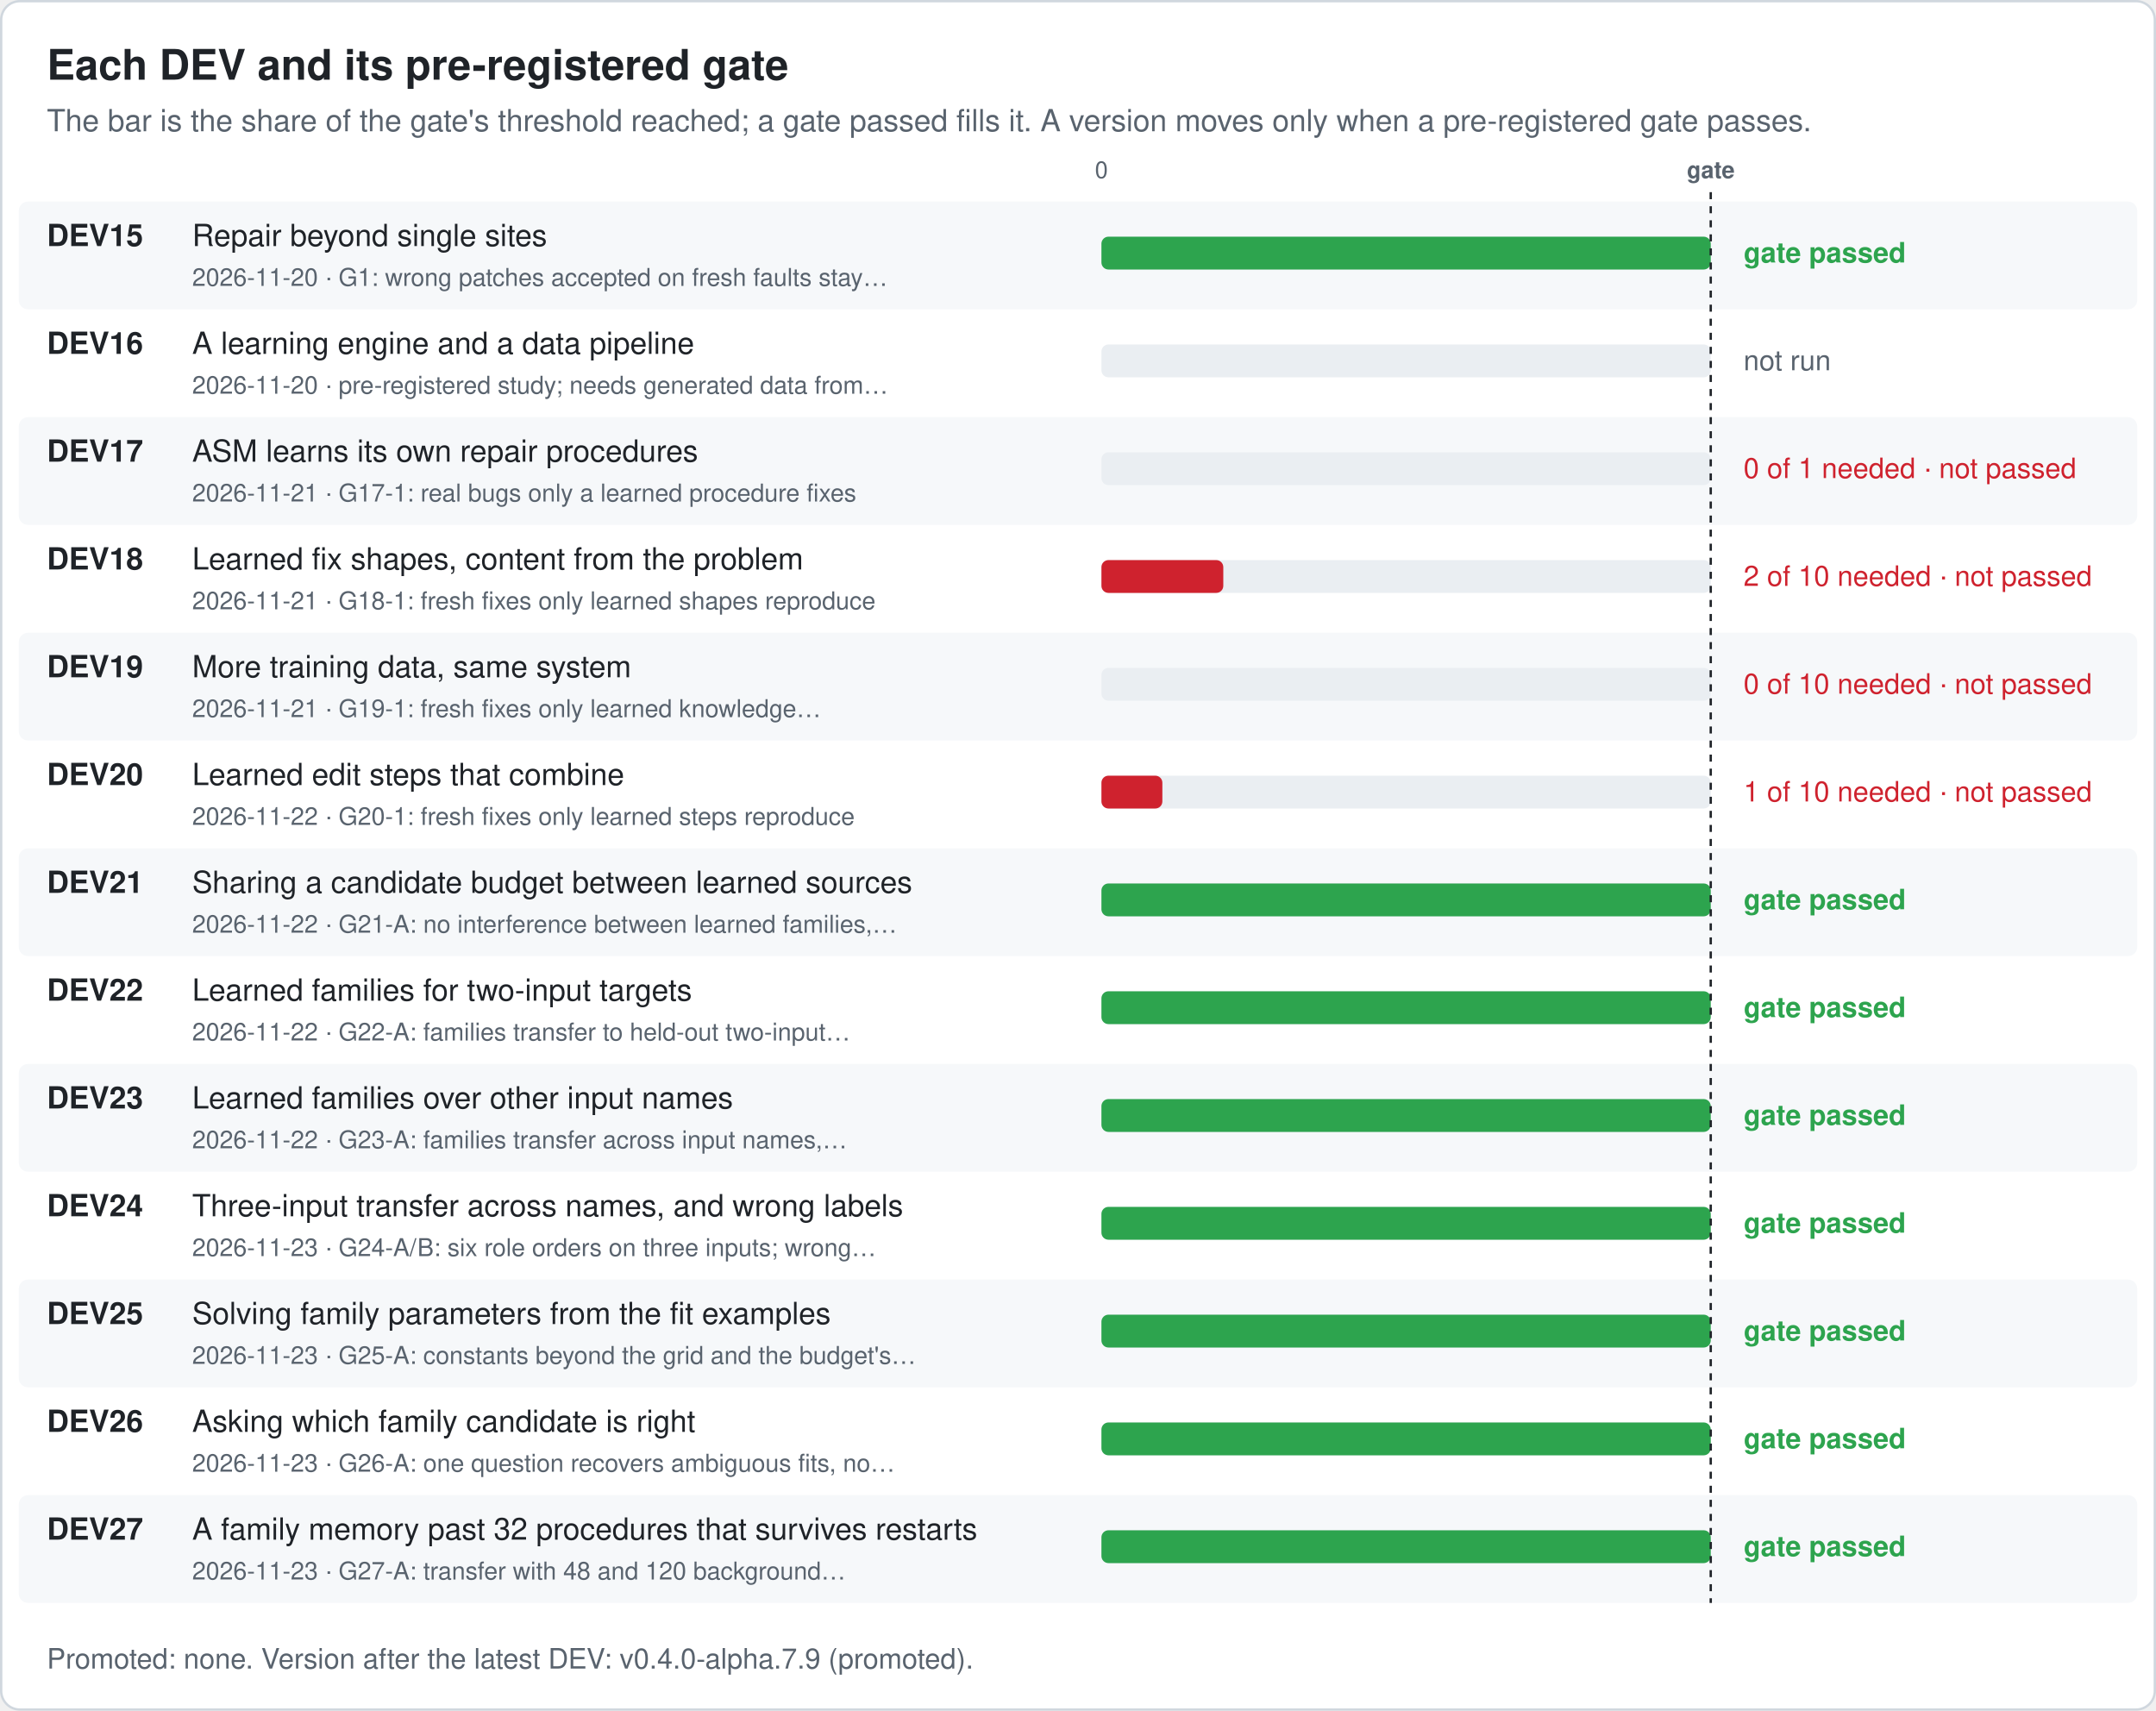
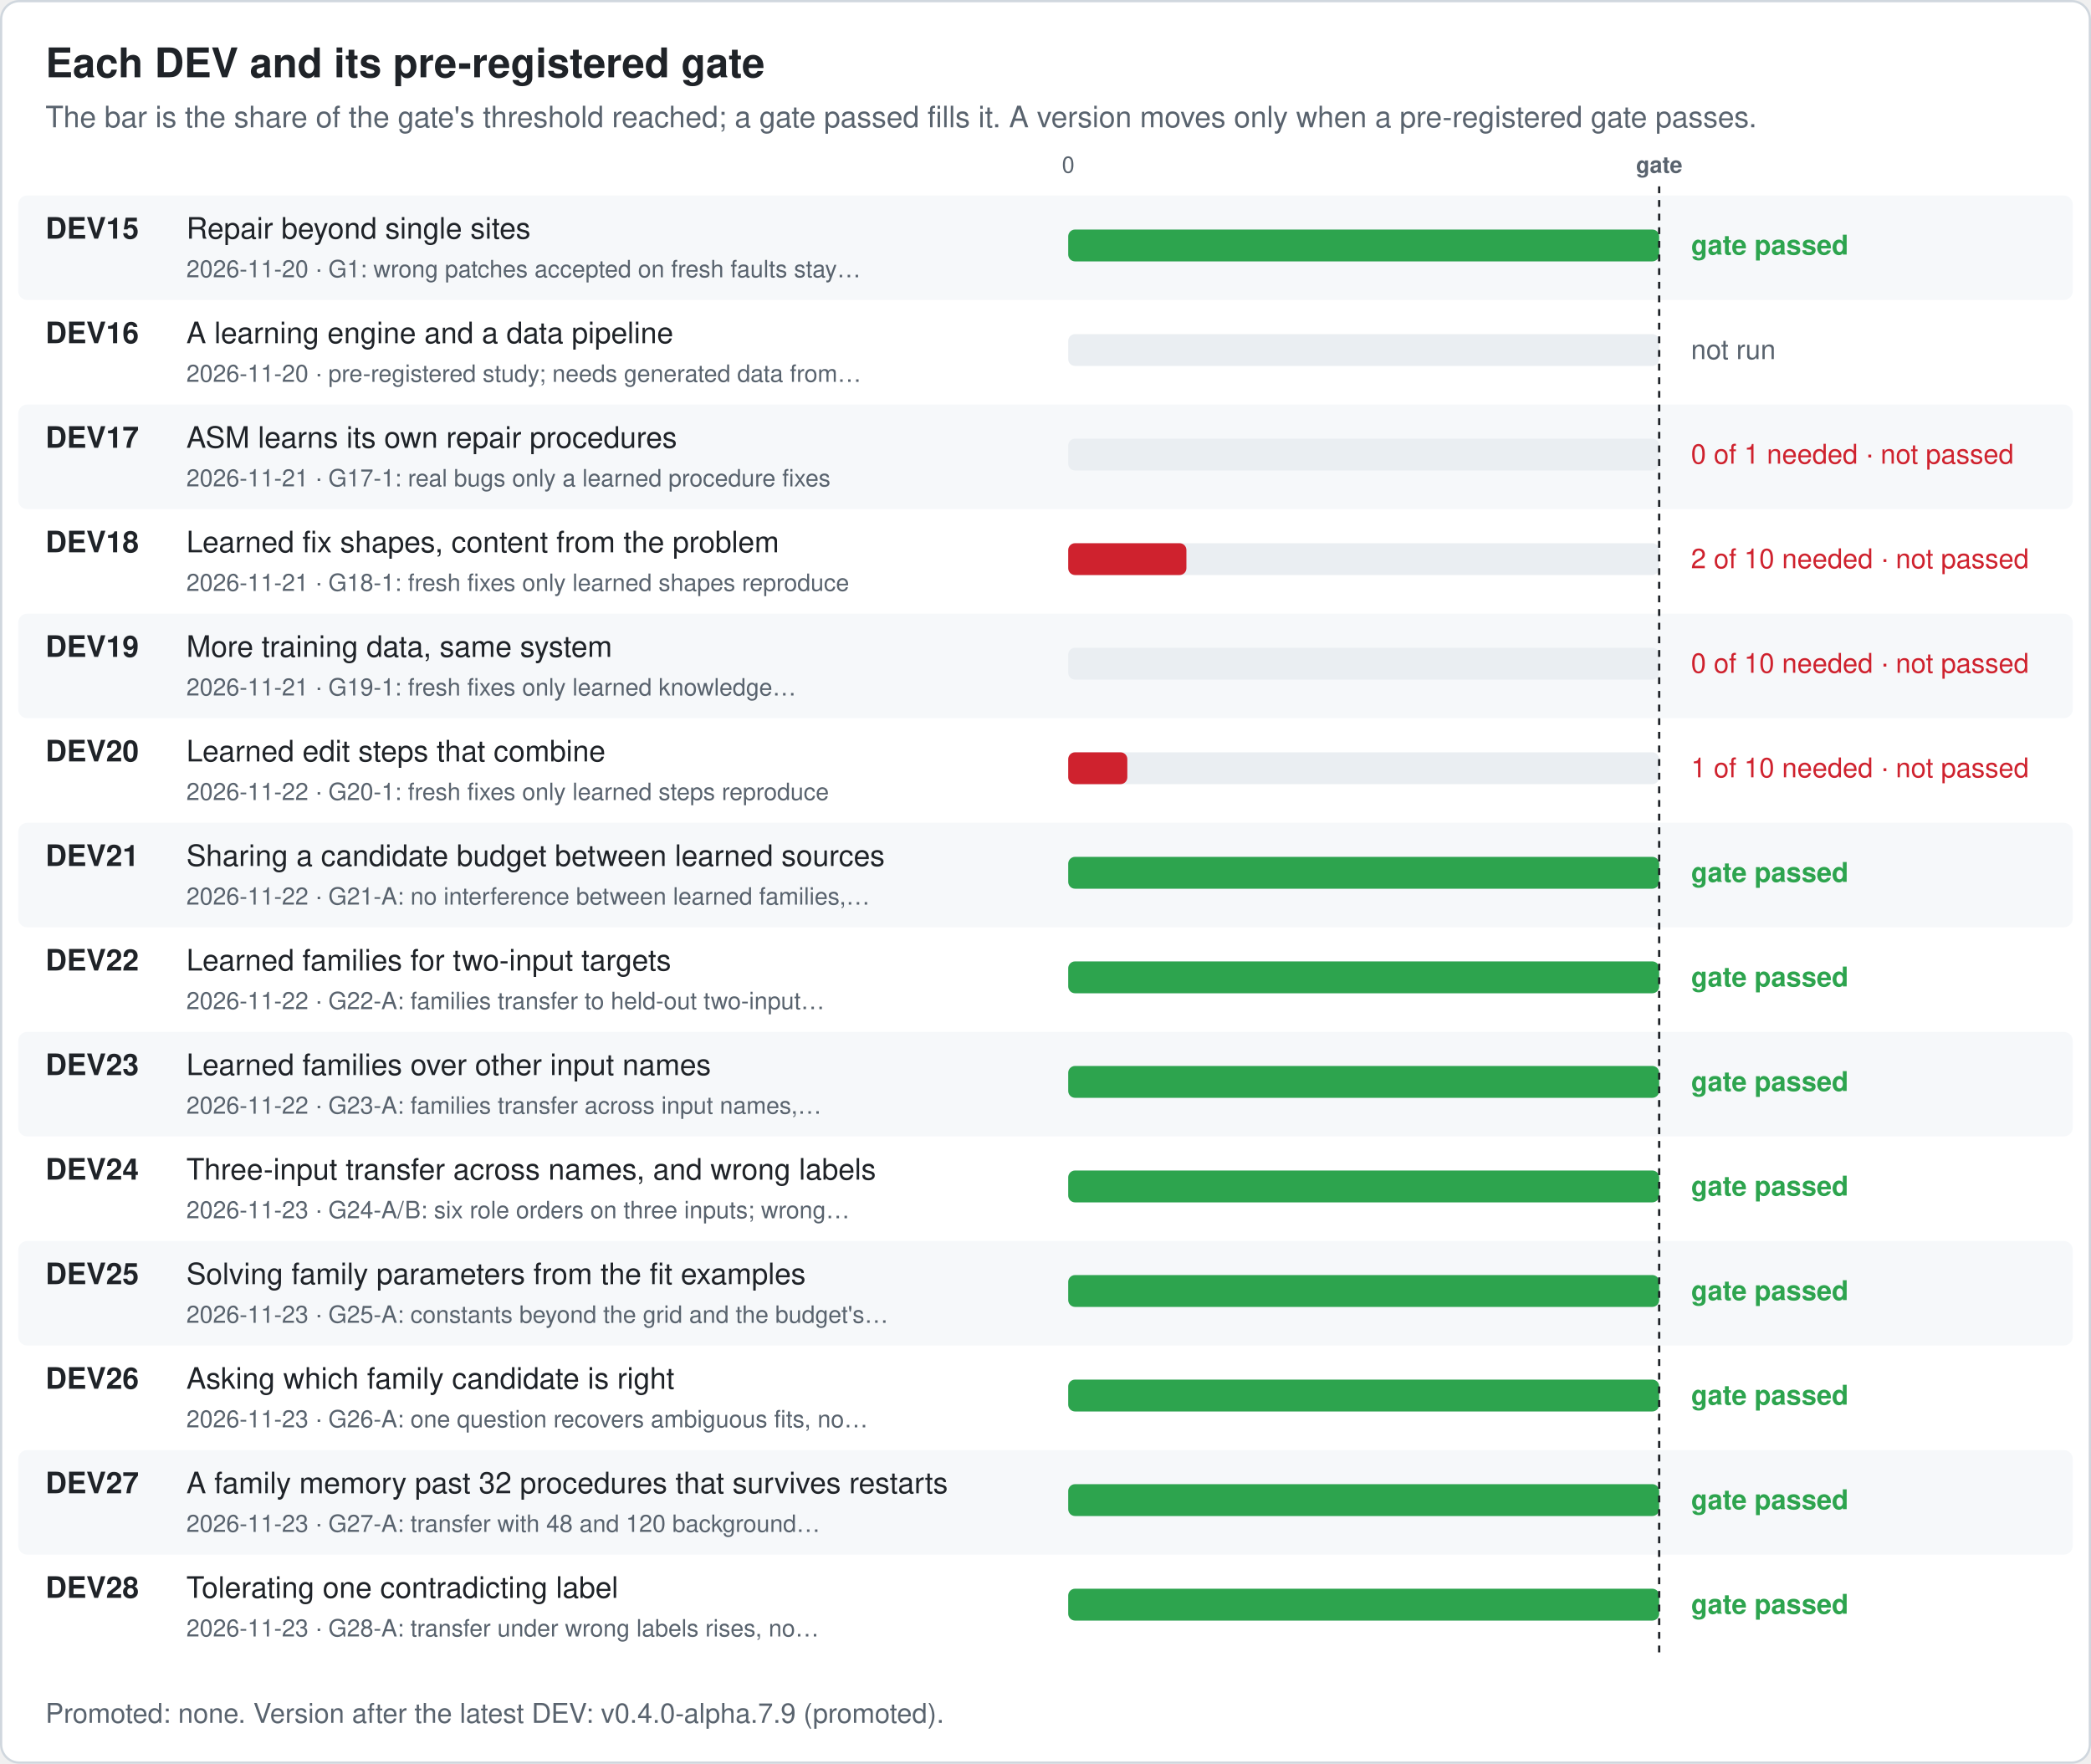
- <svg xmlns="http://www.w3.org/2000/svg" width="920" height="730" viewBox="0 0 920 730" role="img" aria-label="Each DEV step and how much of its pre-registered gate it reached">
-   <rect x="0.5" y="0.5" width="919" height="729" rx="8" fill="#ffffff" stroke="#d0d7de" />
+ <svg xmlns="http://www.w3.org/2000/svg" width="920" height="776" viewBox="0 0 920 776" role="img" aria-label="Each DEV step and how much of its pre-registered gate it reached">
+   <rect x="0.5" y="0.5" width="919" height="775" rx="8" fill="#ffffff" stroke="#d0d7de" />
  <text x="20.0" y="34.0" font-family="-apple-system,BlinkMacSystemFont,'Segoe UI',Helvetica,Arial,sans-serif" font-size="18" font-weight="600" fill="#1f2328" text-anchor="start">Each DEV and its pre-registered gate</text>
  <text x="20.0" y="56.0" font-family="-apple-system,BlinkMacSystemFont,'Segoe UI',Helvetica,Arial,sans-serif" font-size="13" font-weight="normal" fill="#59636e" text-anchor="start">The bar is the share of the gate's threshold reached; a gate passed fills it. A version moves only when a pre-registered gate passes.</text>
  <text x="470.0" y="76.0" font-family="-apple-system,BlinkMacSystemFont,'Segoe UI',Helvetica,Arial,sans-serif" font-size="10" font-weight="normal" fill="#59636e" text-anchor="middle">0</text>
  <text x="730.0" y="76.0" font-family="-apple-system,BlinkMacSystemFont,'Segoe UI',Helvetica,Arial,sans-serif" font-size="10" font-weight="600" fill="#59636e" text-anchor="middle">gate</text>
  <rect x="8" y="86" width="904" height="46" rx="4" fill="#f6f8fa" />
  <text x="20.0" y="105.0" font-family="-apple-system,BlinkMacSystemFont,'Segoe UI',Helvetica,Arial,sans-serif" font-size="13" font-weight="600" fill="#1f2328" text-anchor="start">DEV15</text>
  <text x="82.0" y="105.0" font-family="-apple-system,BlinkMacSystemFont,'Segoe UI',Helvetica,Arial,sans-serif" font-size="13" font-weight="normal" fill="#1f2328" text-anchor="start">Repair beyond single sites</text>
  <text x="82.0" y="122.0" font-family="-apple-system,BlinkMacSystemFont,'Segoe UI',Helvetica,Arial,sans-serif" font-size="10.5" font-weight="normal" fill="#59636e" text-anchor="start">2026-11-20 · G1: wrong patches accepted on fresh faults stay…</text>
  <rect x="470" y="101" width="260" height="14" rx="3" fill="#eaeef2" />
  <rect x="470" y="101" width="260.0" height="14" rx="3" fill="#2da44e" />
  <text x="744.0" y="112.0" font-family="-apple-system,BlinkMacSystemFont,'Segoe UI',Helvetica,Arial,sans-serif" font-size="12" font-weight="600" fill="#2da44e" text-anchor="start">gate passed</text>
  <text x="20.0" y="151.0" font-family="-apple-system,BlinkMacSystemFont,'Segoe UI',Helvetica,Arial,sans-serif" font-size="13" font-weight="600" fill="#1f2328" text-anchor="start">DEV16</text>
  <text x="82.0" y="151.0" font-family="-apple-system,BlinkMacSystemFont,'Segoe UI',Helvetica,Arial,sans-serif" font-size="13" font-weight="normal" fill="#1f2328" text-anchor="start">A learning engine and a data pipeline</text>
  <text x="82.0" y="168.0" font-family="-apple-system,BlinkMacSystemFont,'Segoe UI',Helvetica,Arial,sans-serif" font-size="10.5" font-weight="normal" fill="#59636e" text-anchor="start">2026-11-20 · pre-registered study; needs generated data from…</text>
  <rect x="470" y="147" width="260" height="14" rx="3" fill="#eaeef2" />
  <text x="744.0" y="158.0" font-family="-apple-system,BlinkMacSystemFont,'Segoe UI',Helvetica,Arial,sans-serif" font-size="12" font-weight="normal" fill="#59636e" text-anchor="start">not run</text>
  <rect x="8" y="178" width="904" height="46" rx="4" fill="#f6f8fa" />
  <text x="20.0" y="197.0" font-family="-apple-system,BlinkMacSystemFont,'Segoe UI',Helvetica,Arial,sans-serif" font-size="13" font-weight="600" fill="#1f2328" text-anchor="start">DEV17</text>
  <text x="82.0" y="197.0" font-family="-apple-system,BlinkMacSystemFont,'Segoe UI',Helvetica,Arial,sans-serif" font-size="13" font-weight="normal" fill="#1f2328" text-anchor="start">ASM learns its own repair procedures</text>
  <text x="82.0" y="214.0" font-family="-apple-system,BlinkMacSystemFont,'Segoe UI',Helvetica,Arial,sans-serif" font-size="10.5" font-weight="normal" fill="#59636e" text-anchor="start">2026-11-21 · G17-1: real bugs only a learned procedure fixes</text>
  <rect x="470" y="193" width="260" height="14" rx="3" fill="#eaeef2" />
  <text x="744.0" y="204.0" font-family="-apple-system,BlinkMacSystemFont,'Segoe UI',Helvetica,Arial,sans-serif" font-size="12" font-weight="normal" fill="#cf222e" text-anchor="start">0 of 1 needed · not passed</text>
  <text x="20.0" y="243.0" font-family="-apple-system,BlinkMacSystemFont,'Segoe UI',Helvetica,Arial,sans-serif" font-size="13" font-weight="600" fill="#1f2328" text-anchor="start">DEV18</text>
  <text x="82.0" y="243.0" font-family="-apple-system,BlinkMacSystemFont,'Segoe UI',Helvetica,Arial,sans-serif" font-size="13" font-weight="normal" fill="#1f2328" text-anchor="start">Learned fix shapes, content from the problem</text>
  <text x="82.0" y="260.0" font-family="-apple-system,BlinkMacSystemFont,'Segoe UI',Helvetica,Arial,sans-serif" font-size="10.5" font-weight="normal" fill="#59636e" text-anchor="start">2026-11-21 · G18-1: fresh fixes only learned shapes reproduce</text>
  <rect x="470" y="239" width="260" height="14" rx="3" fill="#eaeef2" />
  <rect x="470" y="239" width="52.0" height="14" rx="3" fill="#cf222e" />
  <text x="744.0" y="250.0" font-family="-apple-system,BlinkMacSystemFont,'Segoe UI',Helvetica,Arial,sans-serif" font-size="12" font-weight="normal" fill="#cf222e" text-anchor="start">2 of 10 needed · not passed</text>
  <rect x="8" y="270" width="904" height="46" rx="4" fill="#f6f8fa" />
  <text x="20.0" y="289.0" font-family="-apple-system,BlinkMacSystemFont,'Segoe UI',Helvetica,Arial,sans-serif" font-size="13" font-weight="600" fill="#1f2328" text-anchor="start">DEV19</text>
  <text x="82.0" y="289.0" font-family="-apple-system,BlinkMacSystemFont,'Segoe UI',Helvetica,Arial,sans-serif" font-size="13" font-weight="normal" fill="#1f2328" text-anchor="start">More training data, same system</text>
  <text x="82.0" y="306.0" font-family="-apple-system,BlinkMacSystemFont,'Segoe UI',Helvetica,Arial,sans-serif" font-size="10.5" font-weight="normal" fill="#59636e" text-anchor="start">2026-11-21 · G19-1: fresh fixes only learned knowledge…</text>
  <rect x="470" y="285" width="260" height="14" rx="3" fill="#eaeef2" />
  <text x="744.0" y="296.0" font-family="-apple-system,BlinkMacSystemFont,'Segoe UI',Helvetica,Arial,sans-serif" font-size="12" font-weight="normal" fill="#cf222e" text-anchor="start">0 of 10 needed · not passed</text>
  <text x="20.0" y="335.0" font-family="-apple-system,BlinkMacSystemFont,'Segoe UI',Helvetica,Arial,sans-serif" font-size="13" font-weight="600" fill="#1f2328" text-anchor="start">DEV20</text>
  <text x="82.0" y="335.0" font-family="-apple-system,BlinkMacSystemFont,'Segoe UI',Helvetica,Arial,sans-serif" font-size="13" font-weight="normal" fill="#1f2328" text-anchor="start">Learned edit steps that combine</text>
  <text x="82.0" y="352.0" font-family="-apple-system,BlinkMacSystemFont,'Segoe UI',Helvetica,Arial,sans-serif" font-size="10.5" font-weight="normal" fill="#59636e" text-anchor="start">2026-11-22 · G20-1: fresh fixes only learned steps reproduce</text>
  <rect x="470" y="331" width="260" height="14" rx="3" fill="#eaeef2" />
  <rect x="470" y="331" width="26.0" height="14" rx="3" fill="#cf222e" />
  <text x="744.0" y="342.0" font-family="-apple-system,BlinkMacSystemFont,'Segoe UI',Helvetica,Arial,sans-serif" font-size="12" font-weight="normal" fill="#cf222e" text-anchor="start">1 of 10 needed · not passed</text>
  <rect x="8" y="362" width="904" height="46" rx="4" fill="#f6f8fa" />
  <text x="20.0" y="381.0" font-family="-apple-system,BlinkMacSystemFont,'Segoe UI',Helvetica,Arial,sans-serif" font-size="13" font-weight="600" fill="#1f2328" text-anchor="start">DEV21</text>
  <text x="82.0" y="381.0" font-family="-apple-system,BlinkMacSystemFont,'Segoe UI',Helvetica,Arial,sans-serif" font-size="13" font-weight="normal" fill="#1f2328" text-anchor="start">Sharing a candidate budget between learned sources</text>
  <text x="82.0" y="398.0" font-family="-apple-system,BlinkMacSystemFont,'Segoe UI',Helvetica,Arial,sans-serif" font-size="10.5" font-weight="normal" fill="#59636e" text-anchor="start">2026-11-22 · G21-A: no interference between learned families,…</text>
  <rect x="470" y="377" width="260" height="14" rx="3" fill="#eaeef2" />
  <rect x="470" y="377" width="260.0" height="14" rx="3" fill="#2da44e" />
  <text x="744.0" y="388.0" font-family="-apple-system,BlinkMacSystemFont,'Segoe UI',Helvetica,Arial,sans-serif" font-size="12" font-weight="600" fill="#2da44e" text-anchor="start">gate passed</text>
  <text x="20.0" y="427.0" font-family="-apple-system,BlinkMacSystemFont,'Segoe UI',Helvetica,Arial,sans-serif" font-size="13" font-weight="600" fill="#1f2328" text-anchor="start">DEV22</text>
  <text x="82.0" y="427.0" font-family="-apple-system,BlinkMacSystemFont,'Segoe UI',Helvetica,Arial,sans-serif" font-size="13" font-weight="normal" fill="#1f2328" text-anchor="start">Learned families for two-input targets</text>
  <text x="82.0" y="444.0" font-family="-apple-system,BlinkMacSystemFont,'Segoe UI',Helvetica,Arial,sans-serif" font-size="10.5" font-weight="normal" fill="#59636e" text-anchor="start">2026-11-22 · G22-A: families transfer to held-out two-input…</text>
  <rect x="470" y="423" width="260" height="14" rx="3" fill="#eaeef2" />
  <rect x="470" y="423" width="260.0" height="14" rx="3" fill="#2da44e" />
  <text x="744.0" y="434.0" font-family="-apple-system,BlinkMacSystemFont,'Segoe UI',Helvetica,Arial,sans-serif" font-size="12" font-weight="600" fill="#2da44e" text-anchor="start">gate passed</text>
  <rect x="8" y="454" width="904" height="46" rx="4" fill="#f6f8fa" />
  <text x="20.0" y="473.0" font-family="-apple-system,BlinkMacSystemFont,'Segoe UI',Helvetica,Arial,sans-serif" font-size="13" font-weight="600" fill="#1f2328" text-anchor="start">DEV23</text>
  <text x="82.0" y="473.0" font-family="-apple-system,BlinkMacSystemFont,'Segoe UI',Helvetica,Arial,sans-serif" font-size="13" font-weight="normal" fill="#1f2328" text-anchor="start">Learned families over other input names</text>
  <text x="82.0" y="490.0" font-family="-apple-system,BlinkMacSystemFont,'Segoe UI',Helvetica,Arial,sans-serif" font-size="10.5" font-weight="normal" fill="#59636e" text-anchor="start">2026-11-22 · G23-A: families transfer across input names,…</text>
  <rect x="470" y="469" width="260" height="14" rx="3" fill="#eaeef2" />
  <rect x="470" y="469" width="260.0" height="14" rx="3" fill="#2da44e" />
  <text x="744.0" y="480.0" font-family="-apple-system,BlinkMacSystemFont,'Segoe UI',Helvetica,Arial,sans-serif" font-size="12" font-weight="600" fill="#2da44e" text-anchor="start">gate passed</text>
  <text x="20.0" y="519.0" font-family="-apple-system,BlinkMacSystemFont,'Segoe UI',Helvetica,Arial,sans-serif" font-size="13" font-weight="600" fill="#1f2328" text-anchor="start">DEV24</text>
  <text x="82.0" y="519.0" font-family="-apple-system,BlinkMacSystemFont,'Segoe UI',Helvetica,Arial,sans-serif" font-size="13" font-weight="normal" fill="#1f2328" text-anchor="start">Three-input transfer across names, and wrong labels</text>
  <text x="82.0" y="536.0" font-family="-apple-system,BlinkMacSystemFont,'Segoe UI',Helvetica,Arial,sans-serif" font-size="10.5" font-weight="normal" fill="#59636e" text-anchor="start">2026-11-23 · G24-A/B: six role orders on three inputs; wrong…</text>
  <rect x="470" y="515" width="260" height="14" rx="3" fill="#eaeef2" />
  <rect x="470" y="515" width="260.0" height="14" rx="3" fill="#2da44e" />
  <text x="744.0" y="526.0" font-family="-apple-system,BlinkMacSystemFont,'Segoe UI',Helvetica,Arial,sans-serif" font-size="12" font-weight="600" fill="#2da44e" text-anchor="start">gate passed</text>
  <rect x="8" y="546" width="904" height="46" rx="4" fill="#f6f8fa" />
  <text x="20.0" y="565.0" font-family="-apple-system,BlinkMacSystemFont,'Segoe UI',Helvetica,Arial,sans-serif" font-size="13" font-weight="600" fill="#1f2328" text-anchor="start">DEV25</text>
  <text x="82.0" y="565.0" font-family="-apple-system,BlinkMacSystemFont,'Segoe UI',Helvetica,Arial,sans-serif" font-size="13" font-weight="normal" fill="#1f2328" text-anchor="start">Solving family parameters from the fit examples</text>
  <text x="82.0" y="582.0" font-family="-apple-system,BlinkMacSystemFont,'Segoe UI',Helvetica,Arial,sans-serif" font-size="10.5" font-weight="normal" fill="#59636e" text-anchor="start">2026-11-23 · G25-A: constants beyond the grid and the budget's…</text>
  <rect x="470" y="561" width="260" height="14" rx="3" fill="#eaeef2" />
  <rect x="470" y="561" width="260.0" height="14" rx="3" fill="#2da44e" />
  <text x="744.0" y="572.0" font-family="-apple-system,BlinkMacSystemFont,'Segoe UI',Helvetica,Arial,sans-serif" font-size="12" font-weight="600" fill="#2da44e" text-anchor="start">gate passed</text>
  <text x="20.0" y="611.0" font-family="-apple-system,BlinkMacSystemFont,'Segoe UI',Helvetica,Arial,sans-serif" font-size="13" font-weight="600" fill="#1f2328" text-anchor="start">DEV26</text>
  <text x="82.0" y="611.0" font-family="-apple-system,BlinkMacSystemFont,'Segoe UI',Helvetica,Arial,sans-serif" font-size="13" font-weight="normal" fill="#1f2328" text-anchor="start">Asking which family candidate is right</text>
  <text x="82.0" y="628.0" font-family="-apple-system,BlinkMacSystemFont,'Segoe UI',Helvetica,Arial,sans-serif" font-size="10.5" font-weight="normal" fill="#59636e" text-anchor="start">2026-11-23 · G26-A: one question recovers ambiguous fits, no…</text>
  <rect x="470" y="607" width="260" height="14" rx="3" fill="#eaeef2" />
  <rect x="470" y="607" width="260.0" height="14" rx="3" fill="#2da44e" />
  <text x="744.0" y="618.0" font-family="-apple-system,BlinkMacSystemFont,'Segoe UI',Helvetica,Arial,sans-serif" font-size="12" font-weight="600" fill="#2da44e" text-anchor="start">gate passed</text>
  <rect x="8" y="638" width="904" height="46" rx="4" fill="#f6f8fa" />
  <text x="20.0" y="657.0" font-family="-apple-system,BlinkMacSystemFont,'Segoe UI',Helvetica,Arial,sans-serif" font-size="13" font-weight="600" fill="#1f2328" text-anchor="start">DEV27</text>
  <text x="82.0" y="657.0" font-family="-apple-system,BlinkMacSystemFont,'Segoe UI',Helvetica,Arial,sans-serif" font-size="13" font-weight="normal" fill="#1f2328" text-anchor="start">A family memory past 32 procedures that survives restarts</text>
  <text x="82.0" y="674.0" font-family="-apple-system,BlinkMacSystemFont,'Segoe UI',Helvetica,Arial,sans-serif" font-size="10.5" font-weight="normal" fill="#59636e" text-anchor="start">2026-11-23 · G27-A: transfer with 48 and 120 background…</text>
  <rect x="470" y="653" width="260" height="14" rx="3" fill="#eaeef2" />
  <rect x="470" y="653" width="260.0" height="14" rx="3" fill="#2da44e" />
  <text x="744.0" y="664.0" font-family="-apple-system,BlinkMacSystemFont,'Segoe UI',Helvetica,Arial,sans-serif" font-size="12" font-weight="600" fill="#2da44e" text-anchor="start">gate passed</text>
-   <line x1="730" y1="82" x2="730" y2="684" stroke="#1f2328" stroke-width="1" stroke-dasharray="3,3" />
-   <text x="20.0" y="712.0" font-family="-apple-system,BlinkMacSystemFont,'Segoe UI',Helvetica,Arial,sans-serif" font-size="12" font-weight="normal" fill="#59636e" text-anchor="start">Promoted: none. Version after the latest DEV: v0.4.0-alpha.7.9 (promoted).</text>
+   <text x="20.0" y="703.0" font-family="-apple-system,BlinkMacSystemFont,'Segoe UI',Helvetica,Arial,sans-serif" font-size="13" font-weight="600" fill="#1f2328" text-anchor="start">DEV28</text>
+   <text x="82.0" y="703.0" font-family="-apple-system,BlinkMacSystemFont,'Segoe UI',Helvetica,Arial,sans-serif" font-size="13" font-weight="normal" fill="#1f2328" text-anchor="start">Tolerating one contradicting label</text>
+   <text x="82.0" y="720.0" font-family="-apple-system,BlinkMacSystemFont,'Segoe UI',Helvetica,Arial,sans-serif" font-size="10.5" font-weight="normal" fill="#59636e" text-anchor="start">2026-11-23 · G28-A: transfer under wrong labels rises, no…</text>
+   <rect x="470" y="699" width="260" height="14" rx="3" fill="#eaeef2" />
+   <rect x="470" y="699" width="260.0" height="14" rx="3" fill="#2da44e" />
+   <text x="744.0" y="710.0" font-family="-apple-system,BlinkMacSystemFont,'Segoe UI',Helvetica,Arial,sans-serif" font-size="12" font-weight="600" fill="#2da44e" text-anchor="start">gate passed</text>
+   <line x1="730" y1="82" x2="730" y2="730" stroke="#1f2328" stroke-width="1" stroke-dasharray="3,3" />
+   <text x="20.0" y="758.0" font-family="-apple-system,BlinkMacSystemFont,'Segoe UI',Helvetica,Arial,sans-serif" font-size="12" font-weight="normal" fill="#59636e" text-anchor="start">Promoted: none. Version after the latest DEV: v0.4.0-alpha.7.9 (promoted).</text>
</svg>
